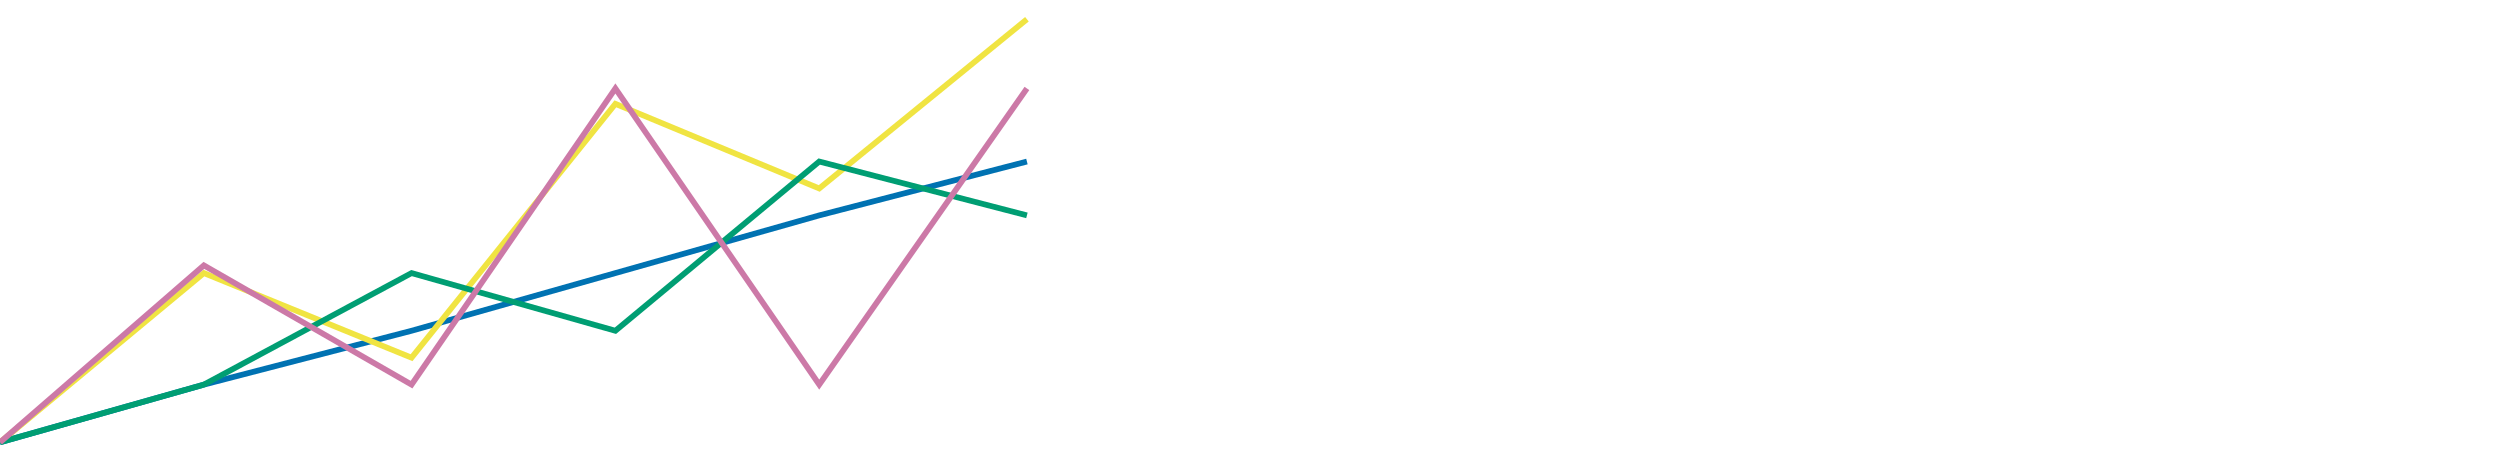
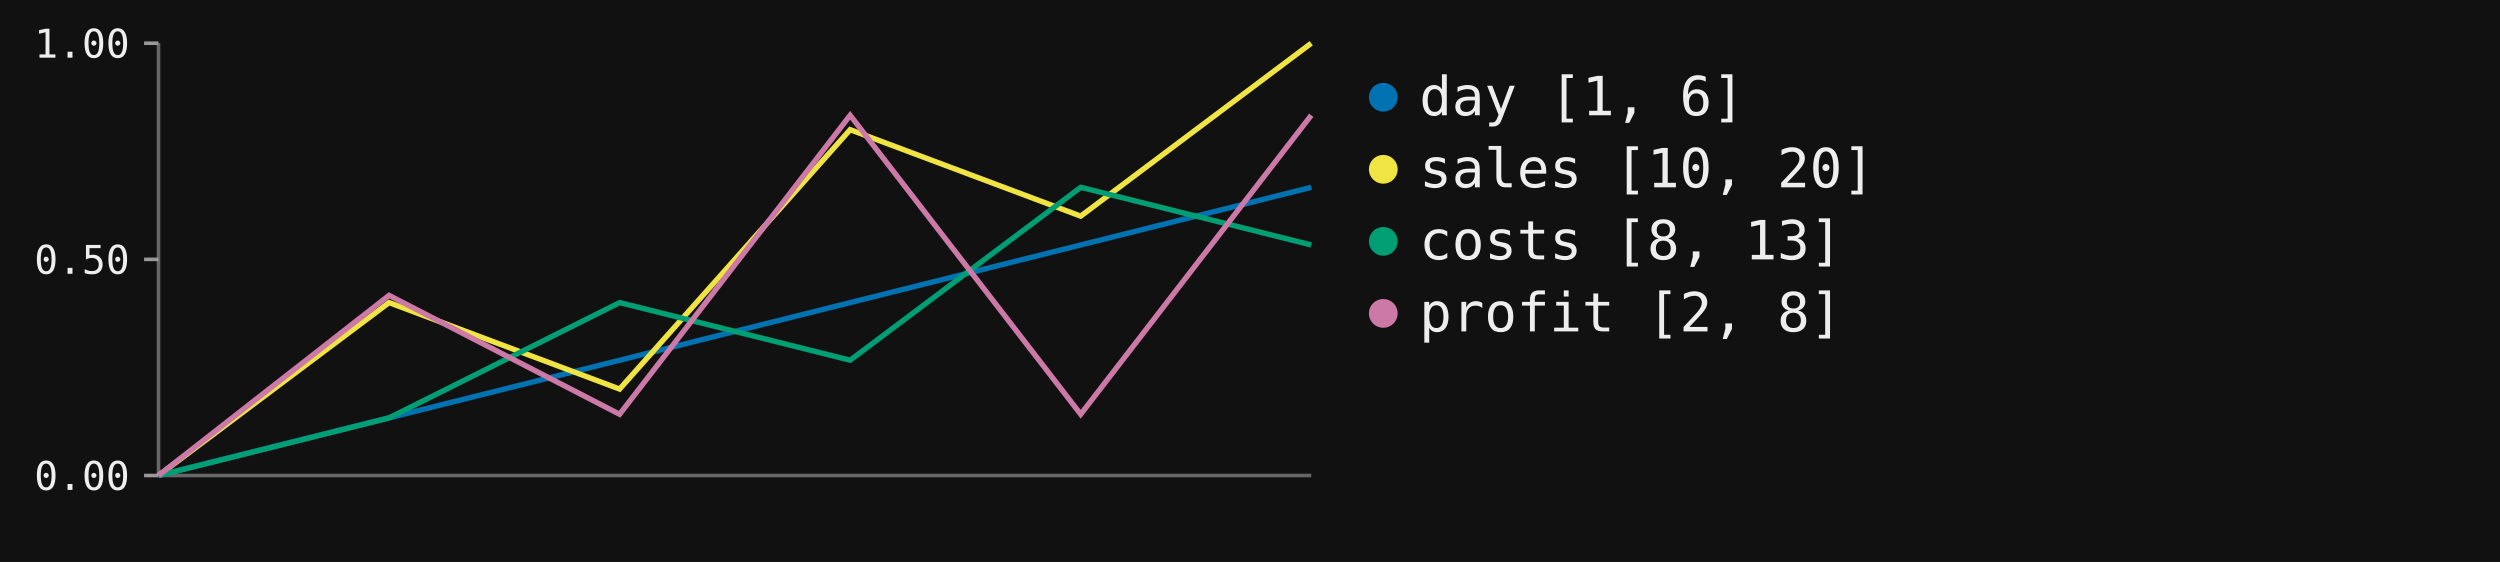
- <svg xmlns="http://www.w3.org/2000/svg" width="650" height="120" version="1.1">
-   <polyline stroke="#0072B2ff" stroke-width="1.5" fill="none" points="0,115 53,100 107,86 160,71 213,56 267,42" />
-   <polyline stroke="#F0E442ff" stroke-width="1.5" fill="none" points="0,115 53,71 107,93 160,27 213,49 267,5" />
-   <polyline stroke="#009E73ff" stroke-width="1.5" fill="none" points="0,115 53,100 107,71 160,86 213,42 267,56" />
-   <polyline stroke="#CC79A7ff" stroke-width="1.5" fill="none" points="0,115 53,69 107,100 160,23 213,100 267,23" />
+ <svg xmlns="http://www.w3.org/2000/svg" width="694" height="156" version="1.1">
+   <rect width="100%" height="100%" fill="#111111" />
+   <line x1="44" y1="12" x2="44" y2="132" stroke="#666666" stroke-width="1" />
+   <line x1="44" y1="132" x2="364" y2="132" stroke="#666666" stroke-width="1" />
+   <line x1="40" y1="12" x2="44" y2="12" stroke="#999999" stroke-width="1" />
+   <text x="36" y="16" fill="#eeeeee" font-size="11" font-family="mono" text-anchor="end">1.00</text>
+   <line x1="40" y1="72" x2="44" y2="72" stroke="#999999" stroke-width="1" />
+   <text x="36" y="76" fill="#eeeeee" font-size="11" font-family="mono" text-anchor="end">0.50</text>
+   <line x1="40" y1="132" x2="44" y2="132" stroke="#999999" stroke-width="1" />
+   <text x="36" y="136" fill="#eeeeee" font-size="11" font-family="mono" text-anchor="end">0.00</text>
+   <polyline stroke="#0072B2ff" stroke-width="1.5" fill="none" points="44,132 108,116 172,100 236,84 300,68 364,52" />
+   <polyline stroke="#F0E442ff" stroke-width="1.5" fill="none" points="44,132 108,84 172,108 236,36 300,60 364,12" />
+   <polyline stroke="#009E73ff" stroke-width="1.5" fill="none" points="44,132 108,116 172,84 236,100 300,52 364,68" />
+   <polyline stroke="#CC79A7ff" stroke-width="1.5" fill="none" points="44,132 108,82 172,115 236,32 300,115 364,32" />
+   <g transform="translate(394 32)">
+     <circle cx="-10" cy="-5" r="3.5" fill="#0072B2" stroke="#0072B2" />
+     <text style="fill: #eeeeee; font-size: 15px; font-family: mono" xml:space="preserve">day [1, 6]</text>
+   </g>
+   <g transform="translate(394 52)">
+     <circle cx="-10" cy="-5" r="3.5" fill="#F0E442" stroke="#F0E442" />
+     <text style="fill: #eeeeee; font-size: 15px; font-family: mono" xml:space="preserve">sales [10, 20]</text>
+   </g>
+   <g transform="translate(394 72)">
+     <circle cx="-10" cy="-5" r="3.5" fill="#009E73" stroke="#009E73" />
+     <text style="fill: #eeeeee; font-size: 15px; font-family: mono" xml:space="preserve">costs [8, 13]</text>
+   </g>
+   <g transform="translate(394 92)">
+     <circle cx="-10" cy="-5" r="3.5" fill="#CC79A7" stroke="#CC79A7" />
+     <text style="fill: #eeeeee; font-size: 15px; font-family: mono" xml:space="preserve">profit [2, 8]</text>
+   </g>
</svg>
